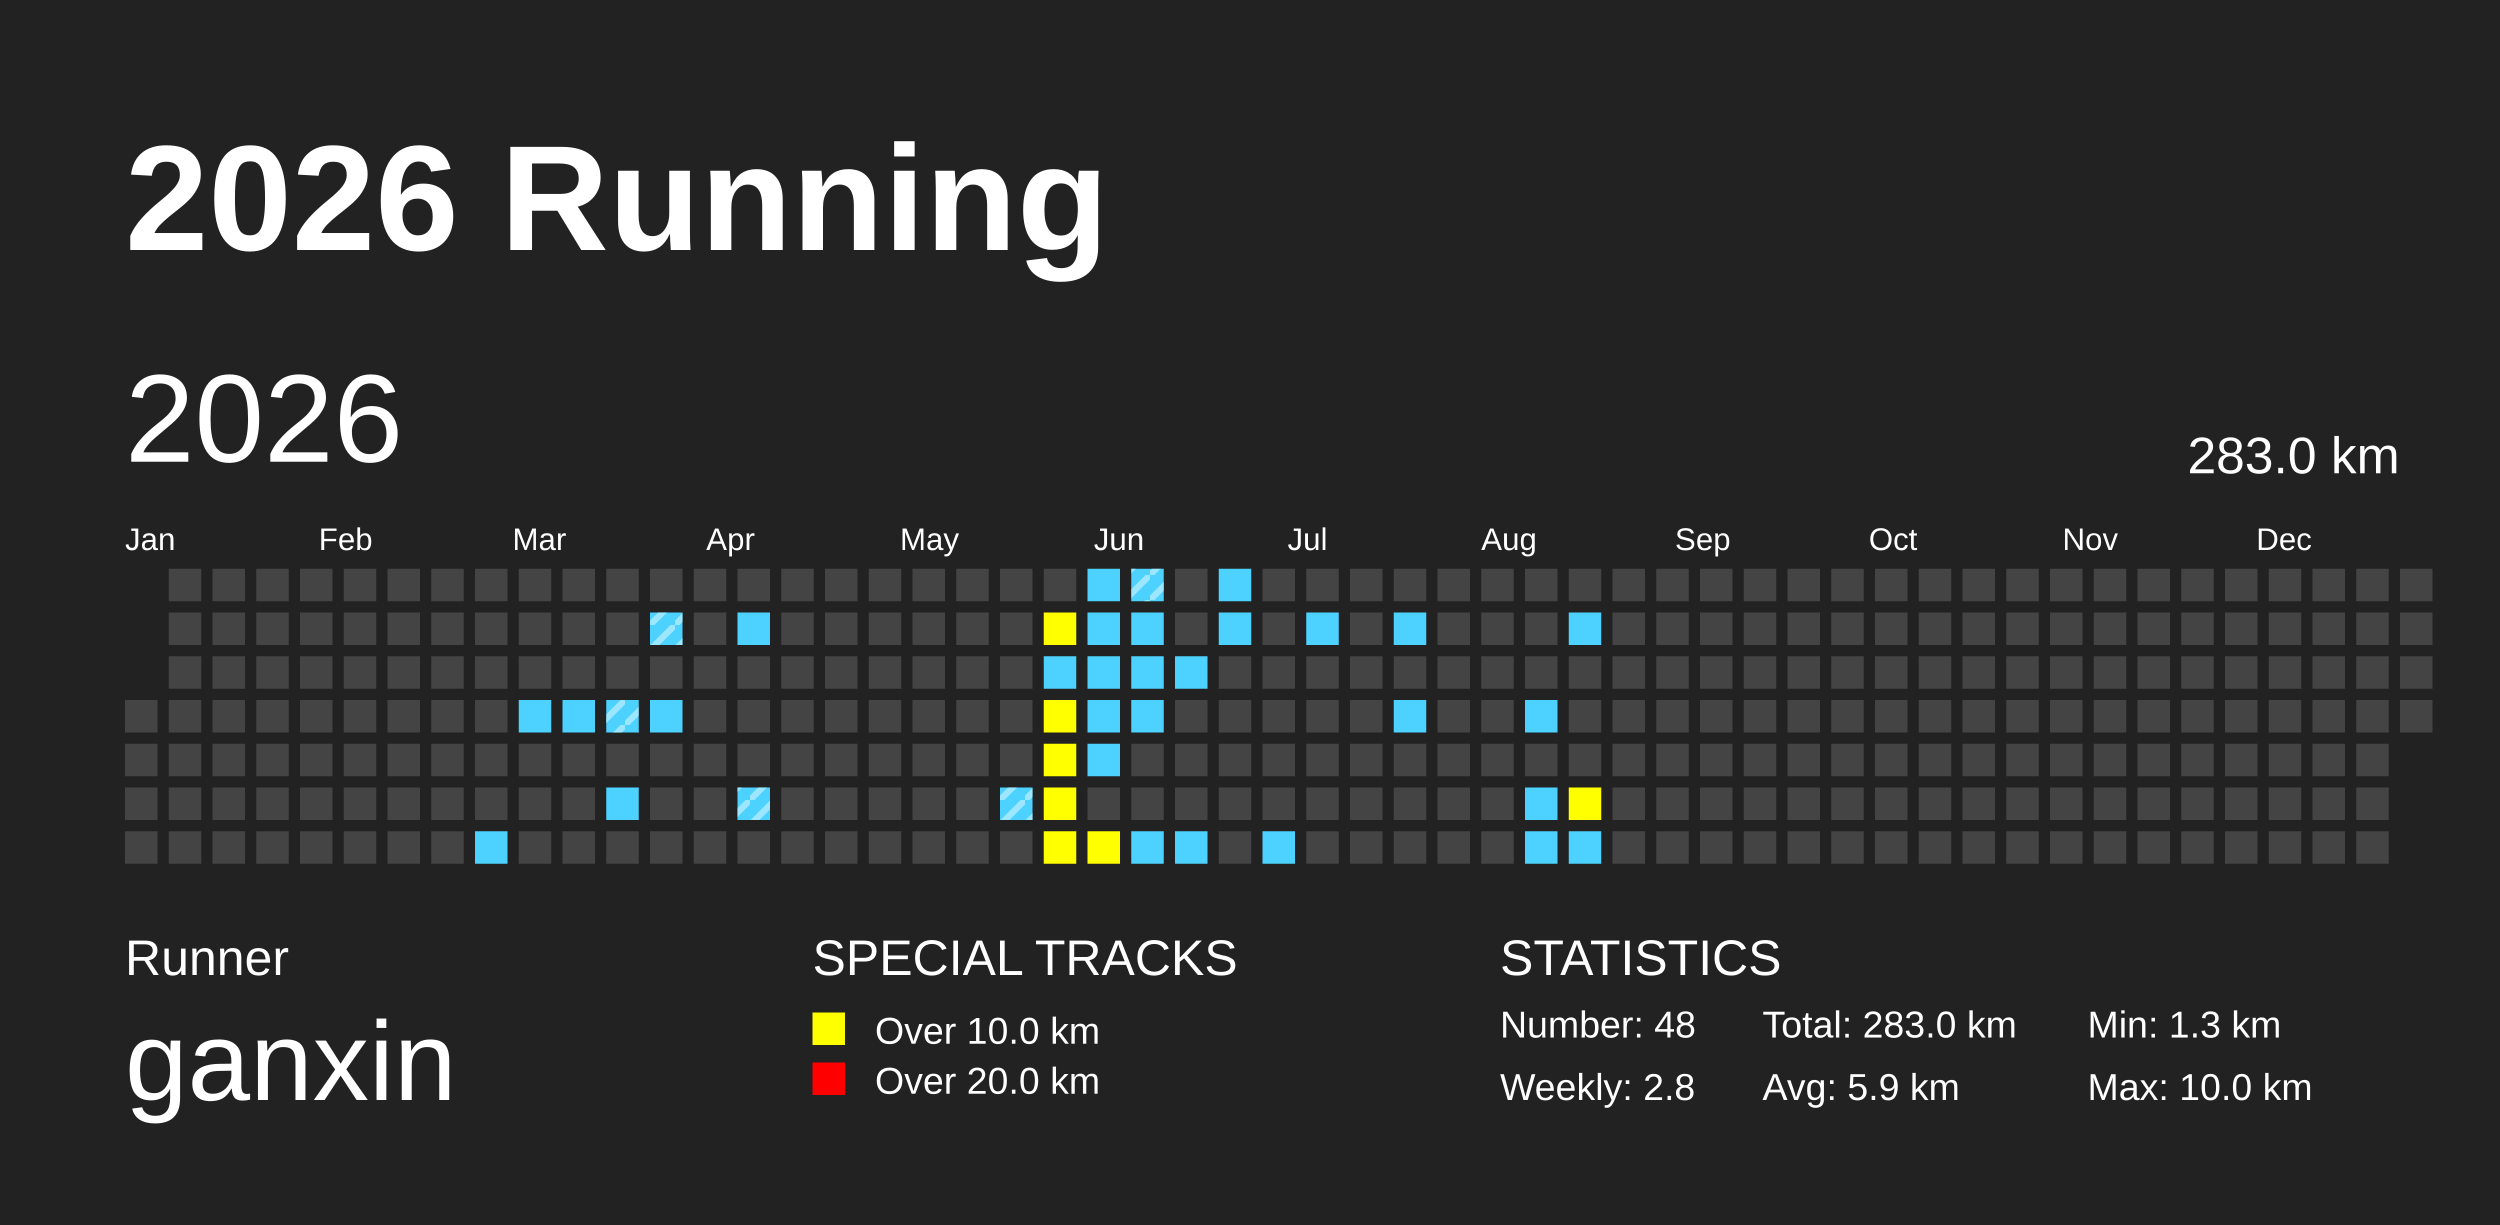
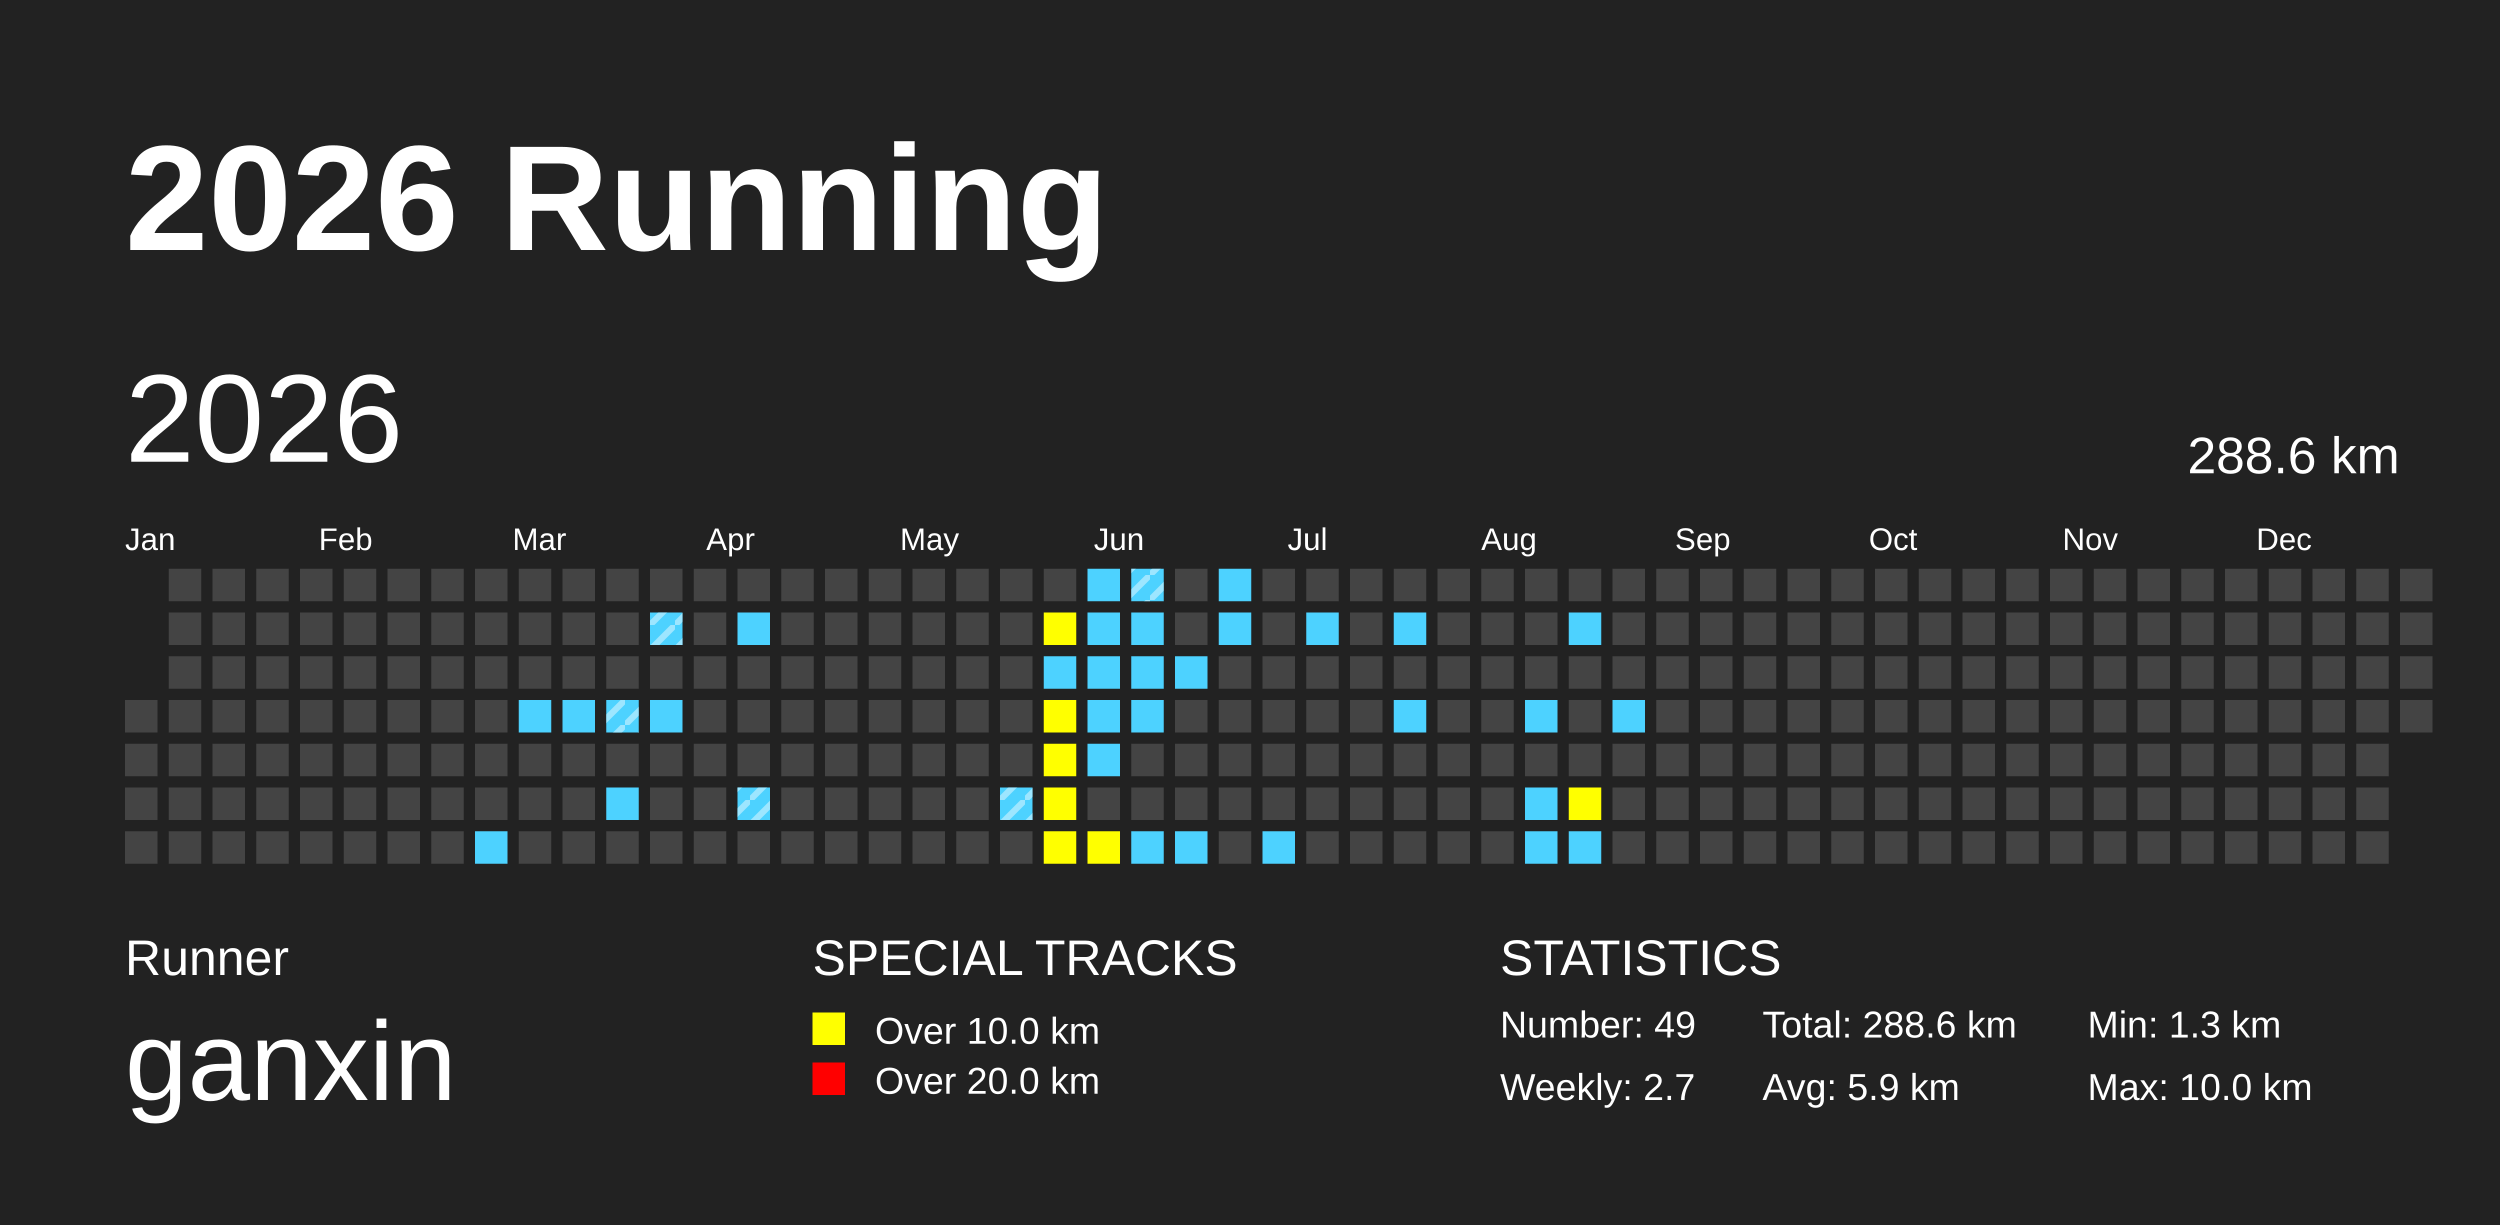
<svg xmlns="http://www.w3.org/2000/svg" baseProfile="full" height="98mm" version="1.1" viewBox="0,0,200,98" width="200mm">
  <defs>
    <pattern height="2" id="indoor-stripe" patternUnits="userSpaceOnUse" width="2">
      <line stroke="white" stroke-opacity="0.45" stroke-width="0.5" x1="0" x2="2" y1="2" y2="0" />
    </pattern>
  </defs>
  <rect fill="#222222" height="98" width="200" x="0" y="0" />
  <text fill="#FFFFFF" style="font-size:12px; font-family:Arial; font-weight:bold;" x="10" y="20">2026 Running</text>
  <text fill="#FFFFFF" style="font-size:4px; font-family:Arial" x="10" y="78">Runner</text>
  <text fill="#FFFFFF" style="font-size:9px; font-family:Arial" x="10" y="88">ganxin</text>
  <text fill="#FFFFFF" style="font-size:4px; font-family:Arial" x="65" y="78">SPECIAL TRACKS</text>
  <rect fill="yellow" height="2.6" width="2.6" x="65" y="81" />
  <text fill="#FFFFFF" style="font-size:3px; font-family:Arial" x="70" y="83.5">Over 10.0 km</text>
  <rect fill="red" height="2.6" width="2.6" x="65" y="85" />
  <text fill="#FFFFFF" style="font-size:3px; font-family:Arial" x="70" y="87.5">Over 20.0 km</text>
  <text fill="#FFFFFF" style="font-size:4px; font-family:Arial" x="120" y="78">STATISTICS</text>
-   <text fill="#FFFFFF" style="font-size:3px; font-family:Arial" x="120" y="83">Number: 48</text>
-   <text fill="#FFFFFF" style="font-size:3px; font-family:Arial" x="120" y="88">Weekly: 2.8</text>
-   <text fill="#FFFFFF" style="font-size:3px; font-family:Arial" x="141" y="83">Total: 283.0 km</text>
+   <text fill="#FFFFFF" style="font-size:3px; font-family:Arial" x="120" y="83">Number: 49</text>
+   <text fill="#FFFFFF" style="font-size:3px; font-family:Arial" x="120" y="88">Weekly: 2.7</text>
+   <text fill="#FFFFFF" style="font-size:3px; font-family:Arial" x="141" y="83">Total: 288.6 km</text>
  <text fill="#FFFFFF" style="font-size:3px; font-family:Arial" x="141" y="88">Avg: 5.9 km</text>
  <text fill="#FFFFFF" style="font-size:3px; font-family:Arial" x="167" y="83">Min: 1.3 km</text>
  <text fill="#FFFFFF" style="font-size:3px; font-family:Arial" x="167" y="88">Max: 10.0 km</text>
  <text dominant-baseline="hanging" fill="#FFFFFF" style="font-size:10.0px; font-family:Arial;" x="10" y="30">2026</text>
-   <text dominant-baseline="hanging" fill="#FFFFFF" style="font-size:4.125px; font-family:Arial;" x="175" y="35">283.0 km</text>
+   <text dominant-baseline="hanging" fill="#FFFFFF" style="font-size:4.125px; font-family:Arial;" x="175" y="35">288.6 km</text>
  <text fill="#FFFFFF" style="font-size:2.5px; font-family:Arial" x="10.0" y="44">Jan</text>
  <text fill="#FFFFFF" style="font-size:2.5px; font-family:Arial" x="25.5" y="44">Feb</text>
  <text fill="#FFFFFF" style="font-size:2.5px; font-family:Arial" x="41.0" y="44">Mar</text>
  <text fill="#FFFFFF" style="font-size:2.5px; font-family:Arial" x="56.5" y="44">Apr</text>
  <text fill="#FFFFFF" style="font-size:2.5px; font-family:Arial" x="72.0" y="44">May</text>
  <text fill="#FFFFFF" style="font-size:2.5px; font-family:Arial" x="87.5" y="44">Jun</text>
  <text fill="#FFFFFF" style="font-size:2.5px; font-family:Arial" x="103.0" y="44">Jul</text>
  <text fill="#FFFFFF" style="font-size:2.5px; font-family:Arial" x="118.5" y="44">Aug</text>
  <text fill="#FFFFFF" style="font-size:2.5px; font-family:Arial" x="134.0" y="44">Sep</text>
  <text fill="#FFFFFF" style="font-size:2.5px; font-family:Arial" x="149.5" y="44">Oct</text>
  <text fill="#FFFFFF" style="font-size:2.5px; font-family:Arial" x="165.0" y="44">Nov</text>
  <text fill="#FFFFFF" style="font-size:2.5px; font-family:Arial" x="180.5" y="44">Dec</text>
  <rect fill="#444444" height="2.6" width="2.6" x="10.0" y="56.0" />
  <rect fill="#444444" height="2.6" width="2.6" x="10.0" y="59.5" />
  <rect fill="#444444" height="2.6" width="2.6" x="10.0" y="63.0" />
  <rect fill="#444444" height="2.6" width="2.6" x="10.0" y="66.5" />
  <rect fill="#444444" height="2.6" width="2.6" x="13.5" y="45.5" />
  <rect fill="#444444" height="2.6" width="2.6" x="13.5" y="49.0" />
  <rect fill="#444444" height="2.6" width="2.6" x="13.5" y="52.5" />
  <rect fill="#444444" height="2.6" width="2.6" x="13.5" y="56.0" />
  <rect fill="#444444" height="2.6" width="2.6" x="13.5" y="59.5" />
  <rect fill="#444444" height="2.6" width="2.6" x="13.5" y="63.0" />
  <rect fill="#444444" height="2.6" width="2.6" x="13.5" y="66.5" />
  <rect fill="#444444" height="2.6" width="2.6" x="17.0" y="45.5" />
  <rect fill="#444444" height="2.6" width="2.6" x="17.0" y="49.0" />
  <rect fill="#444444" height="2.6" width="2.6" x="17.0" y="52.5" />
  <rect fill="#444444" height="2.6" width="2.6" x="17.0" y="56.0" />
  <rect fill="#444444" height="2.6" width="2.6" x="17.0" y="59.5" />
  <rect fill="#444444" height="2.6" width="2.6" x="17.0" y="63.0" />
  <rect fill="#444444" height="2.6" width="2.6" x="17.0" y="66.5" />
  <rect fill="#444444" height="2.6" width="2.6" x="20.5" y="45.5" />
  <rect fill="#444444" height="2.6" width="2.6" x="20.5" y="49.0" />
  <rect fill="#444444" height="2.6" width="2.6" x="20.5" y="52.5" />
  <rect fill="#444444" height="2.6" width="2.6" x="20.5" y="56.0" />
  <rect fill="#444444" height="2.6" width="2.6" x="20.5" y="59.5" />
  <rect fill="#444444" height="2.6" width="2.6" x="20.5" y="63.0" />
  <rect fill="#444444" height="2.6" width="2.6" x="20.5" y="66.5" />
  <rect fill="#444444" height="2.6" width="2.6" x="24.0" y="45.5" />
  <rect fill="#444444" height="2.6" width="2.6" x="24.0" y="49.0" />
  <rect fill="#444444" height="2.6" width="2.6" x="24.0" y="52.5" />
  <rect fill="#444444" height="2.6" width="2.6" x="24.0" y="56.0" />
  <rect fill="#444444" height="2.6" width="2.6" x="24.0" y="59.5" />
  <rect fill="#444444" height="2.6" width="2.6" x="24.0" y="63.0" />
  <rect fill="#444444" height="2.6" width="2.6" x="24.0" y="66.5" />
  <rect fill="#444444" height="2.6" width="2.6" x="27.5" y="45.5" />
  <rect fill="#444444" height="2.6" width="2.6" x="27.5" y="49.0" />
  <rect fill="#444444" height="2.6" width="2.6" x="27.5" y="52.5" />
  <rect fill="#444444" height="2.6" width="2.6" x="27.5" y="56.0" />
  <rect fill="#444444" height="2.6" width="2.6" x="27.5" y="59.5" />
  <rect fill="#444444" height="2.6" width="2.6" x="27.5" y="63.0" />
  <rect fill="#444444" height="2.6" width="2.6" x="27.5" y="66.5" />
  <rect fill="#444444" height="2.6" width="2.6" x="31.0" y="45.5" />
  <rect fill="#444444" height="2.6" width="2.6" x="31.0" y="49.0" />
  <rect fill="#444444" height="2.6" width="2.6" x="31.0" y="52.5" />
  <rect fill="#444444" height="2.6" width="2.6" x="31.0" y="56.0" />
  <rect fill="#444444" height="2.6" width="2.6" x="31.0" y="59.5" />
  <rect fill="#444444" height="2.6" width="2.6" x="31.0" y="63.0" />
  <rect fill="#444444" height="2.6" width="2.6" x="31.0" y="66.5" />
  <rect fill="#444444" height="2.6" width="2.6" x="34.5" y="45.5" />
  <rect fill="#444444" height="2.6" width="2.6" x="34.5" y="49.0" />
  <rect fill="#444444" height="2.6" width="2.6" x="34.5" y="52.5" />
  <rect fill="#444444" height="2.6" width="2.6" x="34.5" y="56.0" />
  <rect fill="#444444" height="2.6" width="2.6" x="34.5" y="59.5" />
  <rect fill="#444444" height="2.6" width="2.6" x="34.5" y="63.0" />
  <rect fill="#444444" height="2.6" width="2.6" x="34.5" y="66.5" />
  <rect fill="#444444" height="2.6" width="2.6" x="38.0" y="45.5" />
  <rect fill="#444444" height="2.6" width="2.6" x="38.0" y="49.0" />
  <rect fill="#444444" height="2.6" width="2.6" x="38.0" y="52.5" />
  <rect fill="#444444" height="2.6" width="2.6" x="38.0" y="56.0" />
  <rect fill="#444444" height="2.6" width="2.6" x="38.0" y="59.5" />
  <rect fill="#444444" height="2.6" width="2.6" x="38.0" y="63.0" />
  <rect fill="#4DD2FF" height="2.6" width="2.6" x="38.0" y="66.5" />
  <rect fill="#444444" height="2.6" width="2.6" x="41.5" y="45.5" />
  <rect fill="#444444" height="2.6" width="2.6" x="41.5" y="49.0" />
  <rect fill="#444444" height="2.6" width="2.6" x="41.5" y="52.5" />
  <rect fill="#4DD2FF" height="2.6" width="2.6" x="41.5" y="56.0" />
  <rect fill="#444444" height="2.6" width="2.6" x="41.5" y="59.5" />
  <rect fill="#444444" height="2.6" width="2.6" x="41.5" y="63.0" />
  <rect fill="#444444" height="2.6" width="2.6" x="41.5" y="66.5" />
  <rect fill="#444444" height="2.6" width="2.6" x="45.0" y="45.5" />
  <rect fill="#444444" height="2.6" width="2.6" x="45.0" y="49.0" />
  <rect fill="#444444" height="2.6" width="2.6" x="45.0" y="52.5" />
  <rect fill="#4DD2FF" height="2.6" width="2.6" x="45.0" y="56.0" />
  <rect fill="#444444" height="2.6" width="2.6" x="45.0" y="59.5" />
  <rect fill="#444444" height="2.6" width="2.6" x="45.0" y="63.0" />
  <rect fill="#444444" height="2.6" width="2.6" x="45.0" y="66.5" />
  <rect fill="#444444" height="2.6" width="2.6" x="48.5" y="45.5" />
  <rect fill="#444444" height="2.6" width="2.6" x="48.5" y="49.0" />
  <rect fill="#444444" height="2.6" width="2.6" x="48.5" y="52.5" />
  <rect fill="#4DD2FF" height="2.6" width="2.6" x="48.5" y="56.0" />
  <rect fill="url(#indoor-stripe)" height="2.6" style="pointer-events: none;" width="2.6" x="48.5" y="56.0" />
  <rect fill="#444444" height="2.6" width="2.6" x="48.5" y="59.5" />
  <rect fill="#4DD2FF" height="2.6" width="2.6" x="48.5" y="63.0" />
  <rect fill="#444444" height="2.6" width="2.6" x="48.5" y="66.5" />
  <rect fill="#444444" height="2.6" width="2.6" x="52.0" y="45.5" />
  <rect fill="#4DD2FF" height="2.6" width="2.6" x="52.0" y="49.0" />
  <rect fill="url(#indoor-stripe)" height="2.6" style="pointer-events: none;" width="2.6" x="52.0" y="49.0" />
  <rect fill="#444444" height="2.6" width="2.6" x="52.0" y="52.5" />
  <rect fill="#4DD2FF" height="2.6" width="2.6" x="52.0" y="56.0" />
  <rect fill="#444444" height="2.6" width="2.6" x="52.0" y="59.5" />
  <rect fill="#444444" height="2.6" width="2.6" x="52.0" y="63.0" />
  <rect fill="#444444" height="2.6" width="2.6" x="52.0" y="66.5" />
  <rect fill="#444444" height="2.6" width="2.6" x="55.5" y="45.5" />
  <rect fill="#444444" height="2.6" width="2.6" x="55.5" y="49.0" />
  <rect fill="#444444" height="2.6" width="2.6" x="55.5" y="52.5" />
  <rect fill="#444444" height="2.6" width="2.6" x="55.5" y="56.0" />
  <rect fill="#444444" height="2.6" width="2.6" x="55.5" y="59.5" />
  <rect fill="#444444" height="2.6" width="2.6" x="55.5" y="63.0" />
  <rect fill="#444444" height="2.6" width="2.6" x="55.5" y="66.5" />
  <rect fill="#444444" height="2.6" width="2.6" x="59.0" y="45.5" />
  <rect fill="#4DD2FF" height="2.6" width="2.6" x="59.0" y="49.0" />
  <rect fill="#444444" height="2.6" width="2.6" x="59.0" y="52.5" />
  <rect fill="#444444" height="2.6" width="2.6" x="59.0" y="56.0" />
  <rect fill="#444444" height="2.6" width="2.6" x="59.0" y="59.5" />
  <rect fill="#4DD2FF" height="2.6" width="2.6" x="59.0" y="63.0" />
  <rect fill="url(#indoor-stripe)" height="2.6" style="pointer-events: none;" width="2.6" x="59.0" y="63.0" />
  <rect fill="#444444" height="2.6" width="2.6" x="59.0" y="66.5" />
  <rect fill="#444444" height="2.6" width="2.6" x="62.5" y="45.5" />
  <rect fill="#444444" height="2.6" width="2.6" x="62.5" y="49.0" />
  <rect fill="#444444" height="2.6" width="2.6" x="62.5" y="52.5" />
  <rect fill="#444444" height="2.6" width="2.6" x="62.5" y="56.0" />
  <rect fill="#444444" height="2.6" width="2.6" x="62.5" y="59.5" />
  <rect fill="#444444" height="2.6" width="2.6" x="62.5" y="63.0" />
  <rect fill="#444444" height="2.6" width="2.6" x="62.5" y="66.5" />
  <rect fill="#444444" height="2.6" width="2.6" x="66.0" y="45.5" />
  <rect fill="#444444" height="2.6" width="2.6" x="66.0" y="49.0" />
  <rect fill="#444444" height="2.6" width="2.6" x="66.0" y="52.5" />
  <rect fill="#444444" height="2.6" width="2.6" x="66.0" y="56.0" />
  <rect fill="#444444" height="2.6" width="2.6" x="66.0" y="59.5" />
  <rect fill="#444444" height="2.6" width="2.6" x="66.0" y="63.0" />
  <rect fill="#444444" height="2.6" width="2.6" x="66.0" y="66.5" />
  <rect fill="#444444" height="2.6" width="2.6" x="69.5" y="45.5" />
  <rect fill="#444444" height="2.6" width="2.6" x="69.5" y="49.0" />
  <rect fill="#444444" height="2.6" width="2.6" x="69.5" y="52.5" />
  <rect fill="#444444" height="2.6" width="2.6" x="69.5" y="56.0" />
  <rect fill="#444444" height="2.6" width="2.6" x="69.5" y="59.5" />
  <rect fill="#444444" height="2.6" width="2.6" x="69.5" y="63.0" />
  <rect fill="#444444" height="2.6" width="2.6" x="69.5" y="66.5" />
  <rect fill="#444444" height="2.6" width="2.6" x="73.0" y="45.5" />
  <rect fill="#444444" height="2.6" width="2.6" x="73.0" y="49.0" />
  <rect fill="#444444" height="2.6" width="2.6" x="73.0" y="52.5" />
  <rect fill="#444444" height="2.6" width="2.6" x="73.0" y="56.0" />
  <rect fill="#444444" height="2.6" width="2.6" x="73.0" y="59.5" />
  <rect fill="#444444" height="2.6" width="2.6" x="73.0" y="63.0" />
  <rect fill="#444444" height="2.6" width="2.6" x="73.0" y="66.5" />
  <rect fill="#444444" height="2.6" width="2.6" x="76.5" y="45.5" />
  <rect fill="#444444" height="2.6" width="2.6" x="76.5" y="49.0" />
  <rect fill="#444444" height="2.6" width="2.6" x="76.5" y="52.5" />
  <rect fill="#444444" height="2.6" width="2.6" x="76.5" y="56.0" />
  <rect fill="#444444" height="2.6" width="2.6" x="76.5" y="59.5" />
  <rect fill="#444444" height="2.6" width="2.6" x="76.5" y="63.0" />
  <rect fill="#444444" height="2.6" width="2.6" x="76.5" y="66.5" />
  <rect fill="#444444" height="2.6" width="2.6" x="80.0" y="45.5" />
  <rect fill="#444444" height="2.6" width="2.6" x="80.0" y="49.0" />
  <rect fill="#444444" height="2.6" width="2.6" x="80.0" y="52.5" />
  <rect fill="#444444" height="2.6" width="2.6" x="80.0" y="56.0" />
  <rect fill="#444444" height="2.6" width="2.6" x="80.0" y="59.5" />
  <rect fill="#4DD2FF" height="2.6" width="2.6" x="80.0" y="63.0" />
  <rect fill="url(#indoor-stripe)" height="2.6" style="pointer-events: none;" width="2.6" x="80.0" y="63.0" />
  <rect fill="#444444" height="2.6" width="2.6" x="80.0" y="66.5" />
  <rect fill="#444444" height="2.6" width="2.6" x="83.5" y="45.5" />
  <rect fill="yellow" height="2.6" width="2.6" x="83.5" y="49.0" />
  <rect fill="#4DD2FF" height="2.6" width="2.6" x="83.5" y="52.5" />
  <rect fill="yellow" height="2.6" width="2.6" x="83.5" y="56.0" />
  <rect fill="yellow" height="2.6" width="2.6" x="83.5" y="59.5" />
  <rect fill="yellow" height="2.6" width="2.6" x="83.5" y="63.0" />
  <rect fill="yellow" height="2.6" width="2.6" x="83.5" y="66.5" />
  <rect fill="#4DD2FF" height="2.6" width="2.6" x="87.0" y="45.5" />
  <rect fill="#4DD2FF" height="2.6" width="2.6" x="87.0" y="49.0" />
  <rect fill="#4DD2FF" height="2.6" width="2.6" x="87.0" y="52.5" />
  <rect fill="#4DD2FF" height="2.6" width="2.6" x="87.0" y="56.0" />
  <rect fill="#4DD2FF" height="2.6" width="2.6" x="87.0" y="59.5" />
  <rect fill="#444444" height="2.6" width="2.6" x="87.0" y="63.0" />
  <rect fill="yellow" height="2.6" width="2.6" x="87.0" y="66.5" />
  <rect fill="#4DD2FF" height="2.6" width="2.6" x="90.5" y="45.5" />
  <rect fill="url(#indoor-stripe)" height="2.6" style="pointer-events: none;" width="2.6" x="90.5" y="45.5" />
  <rect fill="#4DD2FF" height="2.6" width="2.6" x="90.5" y="49.0" />
  <rect fill="#4DD2FF" height="2.6" width="2.6" x="90.5" y="52.5" />
  <rect fill="#4DD2FF" height="2.6" width="2.6" x="90.5" y="56.0" />
  <rect fill="#444444" height="2.6" width="2.6" x="90.5" y="59.5" />
  <rect fill="#444444" height="2.6" width="2.6" x="90.5" y="63.0" />
  <rect fill="#4DD2FF" height="2.6" width="2.6" x="90.5" y="66.5" />
  <rect fill="#444444" height="2.6" width="2.6" x="94.0" y="45.5" />
  <rect fill="#444444" height="2.6" width="2.6" x="94.0" y="49.0" />
  <rect fill="#4DD2FF" height="2.6" width="2.6" x="94.0" y="52.5" />
  <rect fill="#444444" height="2.6" width="2.6" x="94.0" y="56.0" />
  <rect fill="#444444" height="2.6" width="2.6" x="94.0" y="59.5" />
  <rect fill="#444444" height="2.6" width="2.6" x="94.0" y="63.0" />
  <rect fill="#4DD2FF" height="2.6" width="2.6" x="94.0" y="66.5" />
  <rect fill="#4DD2FF" height="2.6" width="2.6" x="97.5" y="45.5" />
  <rect fill="#4DD2FF" height="2.6" width="2.6" x="97.5" y="49.0" />
  <rect fill="#444444" height="2.6" width="2.6" x="97.5" y="52.5" />
  <rect fill="#444444" height="2.6" width="2.6" x="97.5" y="56.0" />
  <rect fill="#444444" height="2.6" width="2.6" x="97.5" y="59.5" />
  <rect fill="#444444" height="2.6" width="2.6" x="97.5" y="63.0" />
  <rect fill="#444444" height="2.6" width="2.6" x="97.5" y="66.5" />
  <rect fill="#444444" height="2.6" width="2.6" x="101.0" y="45.5" />
  <rect fill="#444444" height="2.6" width="2.6" x="101.0" y="49.0" />
  <rect fill="#444444" height="2.6" width="2.6" x="101.0" y="52.5" />
  <rect fill="#444444" height="2.6" width="2.6" x="101.0" y="56.0" />
  <rect fill="#444444" height="2.6" width="2.6" x="101.0" y="59.5" />
  <rect fill="#444444" height="2.6" width="2.6" x="101.0" y="63.0" />
  <rect fill="#4DD2FF" height="2.6" width="2.6" x="101.0" y="66.5" />
  <rect fill="#444444" height="2.6" width="2.6" x="104.5" y="45.5" />
  <rect fill="#4DD2FF" height="2.6" width="2.6" x="104.5" y="49.0" />
  <rect fill="#444444" height="2.6" width="2.6" x="104.5" y="52.5" />
  <rect fill="#444444" height="2.6" width="2.6" x="104.5" y="56.0" />
  <rect fill="#444444" height="2.6" width="2.6" x="104.5" y="59.5" />
  <rect fill="#444444" height="2.6" width="2.6" x="104.5" y="63.0" />
  <rect fill="#444444" height="2.6" width="2.6" x="104.5" y="66.5" />
  <rect fill="#444444" height="2.6" width="2.6" x="108.0" y="45.5" />
  <rect fill="#444444" height="2.6" width="2.6" x="108.0" y="49.0" />
  <rect fill="#444444" height="2.6" width="2.6" x="108.0" y="52.5" />
  <rect fill="#444444" height="2.6" width="2.6" x="108.0" y="56.0" />
  <rect fill="#444444" height="2.6" width="2.6" x="108.0" y="59.5" />
  <rect fill="#444444" height="2.6" width="2.6" x="108.0" y="63.0" />
  <rect fill="#444444" height="2.6" width="2.6" x="108.0" y="66.5" />
  <rect fill="#444444" height="2.6" width="2.6" x="111.5" y="45.5" />
  <rect fill="#4DD2FF" height="2.6" width="2.6" x="111.5" y="49.0" />
  <rect fill="#444444" height="2.6" width="2.6" x="111.5" y="52.5" />
  <rect fill="#4DD2FF" height="2.6" width="2.6" x="111.5" y="56.0" />
  <rect fill="#444444" height="2.6" width="2.6" x="111.5" y="59.5" />
  <rect fill="#444444" height="2.6" width="2.6" x="111.5" y="63.0" />
  <rect fill="#444444" height="2.6" width="2.6" x="111.5" y="66.5" />
  <rect fill="#444444" height="2.6" width="2.6" x="115.0" y="45.5" />
  <rect fill="#444444" height="2.6" width="2.6" x="115.0" y="49.0" />
  <rect fill="#444444" height="2.6" width="2.6" x="115.0" y="52.5" />
  <rect fill="#444444" height="2.6" width="2.6" x="115.0" y="56.0" />
  <rect fill="#444444" height="2.6" width="2.6" x="115.0" y="59.5" />
  <rect fill="#444444" height="2.6" width="2.6" x="115.0" y="63.0" />
  <rect fill="#444444" height="2.6" width="2.6" x="115.0" y="66.5" />
  <rect fill="#444444" height="2.6" width="2.6" x="118.5" y="45.5" />
  <rect fill="#444444" height="2.6" width="2.6" x="118.5" y="49.0" />
  <rect fill="#444444" height="2.6" width="2.6" x="118.5" y="52.5" />
  <rect fill="#444444" height="2.6" width="2.6" x="118.5" y="56.0" />
  <rect fill="#444444" height="2.6" width="2.6" x="118.5" y="59.5" />
  <rect fill="#444444" height="2.6" width="2.6" x="118.5" y="63.0" />
  <rect fill="#444444" height="2.6" width="2.6" x="118.5" y="66.5" />
  <rect fill="#444444" height="2.6" width="2.6" x="122.0" y="45.5" />
  <rect fill="#444444" height="2.6" width="2.6" x="122.0" y="49.0" />
  <rect fill="#444444" height="2.6" width="2.6" x="122.0" y="52.5" />
  <rect fill="#4DD2FF" height="2.6" width="2.6" x="122.0" y="56.0" />
  <rect fill="#444444" height="2.6" width="2.6" x="122.0" y="59.5" />
  <rect fill="#4DD2FF" height="2.6" width="2.6" x="122.0" y="63.0" />
  <rect fill="#4DD2FF" height="2.6" width="2.6" x="122.0" y="66.5" />
  <rect fill="#444444" height="2.6" width="2.6" x="125.5" y="45.5" />
  <rect fill="#4DD2FF" height="2.6" width="2.6" x="125.5" y="49.0" />
  <rect fill="#444444" height="2.6" width="2.6" x="125.5" y="52.5" />
  <rect fill="#444444" height="2.6" width="2.6" x="125.5" y="56.0" />
  <rect fill="#444444" height="2.6" width="2.6" x="125.5" y="59.5" />
  <rect fill="yellow" height="2.6" width="2.6" x="125.5" y="63.0" />
  <rect fill="#4DD2FF" height="2.6" width="2.6" x="125.5" y="66.5" />
  <rect fill="#444444" height="2.6" width="2.6" x="129.0" y="45.5" />
  <rect fill="#444444" height="2.6" width="2.6" x="129.0" y="49.0" />
  <rect fill="#444444" height="2.6" width="2.6" x="129.0" y="52.5" />
-   <rect fill="#444444" height="2.6" width="2.6" x="129.0" y="56.0" />
+   <rect fill="#4DD2FF" height="2.6" width="2.6" x="129.0" y="56.0" />
  <rect fill="#444444" height="2.6" width="2.6" x="129.0" y="59.5" />
  <rect fill="#444444" height="2.6" width="2.6" x="129.0" y="63.0" />
  <rect fill="#444444" height="2.6" width="2.6" x="129.0" y="66.5" />
  <rect fill="#444444" height="2.6" width="2.6" x="132.5" y="45.5" />
  <rect fill="#444444" height="2.6" width="2.6" x="132.5" y="49.0" />
  <rect fill="#444444" height="2.6" width="2.6" x="132.5" y="52.5" />
  <rect fill="#444444" height="2.6" width="2.6" x="132.5" y="56.0" />
  <rect fill="#444444" height="2.6" width="2.6" x="132.5" y="59.5" />
  <rect fill="#444444" height="2.6" width="2.6" x="132.5" y="63.0" />
  <rect fill="#444444" height="2.6" width="2.6" x="132.5" y="66.5" />
  <rect fill="#444444" height="2.6" width="2.6" x="136.0" y="45.5" />
  <rect fill="#444444" height="2.6" width="2.6" x="136.0" y="49.0" />
  <rect fill="#444444" height="2.6" width="2.6" x="136.0" y="52.5" />
  <rect fill="#444444" height="2.6" width="2.6" x="136.0" y="56.0" />
  <rect fill="#444444" height="2.6" width="2.6" x="136.0" y="59.5" />
  <rect fill="#444444" height="2.6" width="2.6" x="136.0" y="63.0" />
  <rect fill="#444444" height="2.6" width="2.6" x="136.0" y="66.5" />
  <rect fill="#444444" height="2.6" width="2.6" x="139.5" y="45.5" />
  <rect fill="#444444" height="2.6" width="2.6" x="139.5" y="49.0" />
  <rect fill="#444444" height="2.6" width="2.6" x="139.5" y="52.5" />
  <rect fill="#444444" height="2.6" width="2.6" x="139.5" y="56.0" />
  <rect fill="#444444" height="2.6" width="2.6" x="139.5" y="59.5" />
  <rect fill="#444444" height="2.6" width="2.6" x="139.5" y="63.0" />
  <rect fill="#444444" height="2.6" width="2.6" x="139.5" y="66.5" />
  <rect fill="#444444" height="2.6" width="2.6" x="143.0" y="45.5" />
  <rect fill="#444444" height="2.6" width="2.6" x="143.0" y="49.0" />
  <rect fill="#444444" height="2.6" width="2.6" x="143.0" y="52.5" />
  <rect fill="#444444" height="2.6" width="2.6" x="143.0" y="56.0" />
  <rect fill="#444444" height="2.6" width="2.6" x="143.0" y="59.5" />
  <rect fill="#444444" height="2.6" width="2.6" x="143.0" y="63.0" />
  <rect fill="#444444" height="2.6" width="2.6" x="143.0" y="66.5" />
  <rect fill="#444444" height="2.6" width="2.6" x="146.5" y="45.5" />
  <rect fill="#444444" height="2.6" width="2.6" x="146.5" y="49.0" />
  <rect fill="#444444" height="2.6" width="2.6" x="146.5" y="52.5" />
  <rect fill="#444444" height="2.6" width="2.6" x="146.5" y="56.0" />
  <rect fill="#444444" height="2.6" width="2.6" x="146.5" y="59.5" />
  <rect fill="#444444" height="2.6" width="2.6" x="146.5" y="63.0" />
  <rect fill="#444444" height="2.6" width="2.6" x="146.5" y="66.5" />
  <rect fill="#444444" height="2.6" width="2.6" x="150.0" y="45.5" />
  <rect fill="#444444" height="2.6" width="2.6" x="150.0" y="49.0" />
  <rect fill="#444444" height="2.6" width="2.6" x="150.0" y="52.5" />
  <rect fill="#444444" height="2.6" width="2.6" x="150.0" y="56.0" />
  <rect fill="#444444" height="2.6" width="2.6" x="150.0" y="59.5" />
  <rect fill="#444444" height="2.6" width="2.6" x="150.0" y="63.0" />
  <rect fill="#444444" height="2.6" width="2.6" x="150.0" y="66.5" />
  <rect fill="#444444" height="2.6" width="2.6" x="153.5" y="45.5" />
  <rect fill="#444444" height="2.6" width="2.6" x="153.5" y="49.0" />
  <rect fill="#444444" height="2.6" width="2.6" x="153.5" y="52.5" />
  <rect fill="#444444" height="2.6" width="2.6" x="153.5" y="56.0" />
  <rect fill="#444444" height="2.6" width="2.6" x="153.5" y="59.5" />
  <rect fill="#444444" height="2.6" width="2.6" x="153.5" y="63.0" />
  <rect fill="#444444" height="2.6" width="2.6" x="153.5" y="66.5" />
  <rect fill="#444444" height="2.6" width="2.6" x="157.0" y="45.5" />
  <rect fill="#444444" height="2.6" width="2.6" x="157.0" y="49.0" />
  <rect fill="#444444" height="2.6" width="2.6" x="157.0" y="52.5" />
  <rect fill="#444444" height="2.6" width="2.6" x="157.0" y="56.0" />
  <rect fill="#444444" height="2.6" width="2.6" x="157.0" y="59.5" />
  <rect fill="#444444" height="2.6" width="2.6" x="157.0" y="63.0" />
  <rect fill="#444444" height="2.6" width="2.6" x="157.0" y="66.5" />
  <rect fill="#444444" height="2.6" width="2.6" x="160.5" y="45.5" />
  <rect fill="#444444" height="2.6" width="2.6" x="160.5" y="49.0" />
  <rect fill="#444444" height="2.6" width="2.6" x="160.5" y="52.5" />
  <rect fill="#444444" height="2.6" width="2.6" x="160.5" y="56.0" />
  <rect fill="#444444" height="2.6" width="2.6" x="160.5" y="59.5" />
  <rect fill="#444444" height="2.6" width="2.6" x="160.5" y="63.0" />
  <rect fill="#444444" height="2.6" width="2.6" x="160.5" y="66.5" />
  <rect fill="#444444" height="2.6" width="2.6" x="164.0" y="45.5" />
  <rect fill="#444444" height="2.6" width="2.6" x="164.0" y="49.0" />
  <rect fill="#444444" height="2.6" width="2.6" x="164.0" y="52.5" />
  <rect fill="#444444" height="2.6" width="2.6" x="164.0" y="56.0" />
  <rect fill="#444444" height="2.6" width="2.6" x="164.0" y="59.5" />
  <rect fill="#444444" height="2.6" width="2.6" x="164.0" y="63.0" />
  <rect fill="#444444" height="2.6" width="2.6" x="164.0" y="66.5" />
  <rect fill="#444444" height="2.6" width="2.6" x="167.5" y="45.5" />
  <rect fill="#444444" height="2.6" width="2.6" x="167.5" y="49.0" />
  <rect fill="#444444" height="2.6" width="2.6" x="167.5" y="52.5" />
  <rect fill="#444444" height="2.6" width="2.6" x="167.5" y="56.0" />
  <rect fill="#444444" height="2.6" width="2.6" x="167.5" y="59.5" />
  <rect fill="#444444" height="2.6" width="2.6" x="167.5" y="63.0" />
  <rect fill="#444444" height="2.6" width="2.6" x="167.5" y="66.5" />
  <rect fill="#444444" height="2.6" width="2.6" x="171.0" y="45.5" />
  <rect fill="#444444" height="2.6" width="2.6" x="171.0" y="49.0" />
  <rect fill="#444444" height="2.6" width="2.6" x="171.0" y="52.5" />
  <rect fill="#444444" height="2.6" width="2.6" x="171.0" y="56.0" />
  <rect fill="#444444" height="2.6" width="2.6" x="171.0" y="59.5" />
  <rect fill="#444444" height="2.6" width="2.6" x="171.0" y="63.0" />
  <rect fill="#444444" height="2.6" width="2.6" x="171.0" y="66.5" />
  <rect fill="#444444" height="2.6" width="2.6" x="174.5" y="45.5" />
  <rect fill="#444444" height="2.6" width="2.6" x="174.5" y="49.0" />
  <rect fill="#444444" height="2.6" width="2.6" x="174.5" y="52.5" />
  <rect fill="#444444" height="2.6" width="2.6" x="174.5" y="56.0" />
  <rect fill="#444444" height="2.6" width="2.6" x="174.5" y="59.5" />
  <rect fill="#444444" height="2.6" width="2.6" x="174.5" y="63.0" />
  <rect fill="#444444" height="2.6" width="2.6" x="174.5" y="66.5" />
  <rect fill="#444444" height="2.6" width="2.6" x="178.0" y="45.5" />
  <rect fill="#444444" height="2.6" width="2.6" x="178.0" y="49.0" />
  <rect fill="#444444" height="2.6" width="2.6" x="178.0" y="52.5" />
  <rect fill="#444444" height="2.6" width="2.6" x="178.0" y="56.0" />
  <rect fill="#444444" height="2.6" width="2.6" x="178.0" y="59.5" />
  <rect fill="#444444" height="2.6" width="2.6" x="178.0" y="63.0" />
  <rect fill="#444444" height="2.6" width="2.6" x="178.0" y="66.5" />
  <rect fill="#444444" height="2.6" width="2.6" x="181.5" y="45.5" />
  <rect fill="#444444" height="2.6" width="2.6" x="181.5" y="49.0" />
  <rect fill="#444444" height="2.6" width="2.6" x="181.5" y="52.5" />
  <rect fill="#444444" height="2.6" width="2.6" x="181.5" y="56.0" />
  <rect fill="#444444" height="2.6" width="2.6" x="181.5" y="59.5" />
  <rect fill="#444444" height="2.6" width="2.6" x="181.5" y="63.0" />
  <rect fill="#444444" height="2.6" width="2.6" x="181.5" y="66.5" />
  <rect fill="#444444" height="2.6" width="2.6" x="185.0" y="45.5" />
  <rect fill="#444444" height="2.6" width="2.6" x="185.0" y="49.0" />
  <rect fill="#444444" height="2.6" width="2.6" x="185.0" y="52.5" />
  <rect fill="#444444" height="2.6" width="2.6" x="185.0" y="56.0" />
  <rect fill="#444444" height="2.6" width="2.6" x="185.0" y="59.5" />
  <rect fill="#444444" height="2.6" width="2.6" x="185.0" y="63.0" />
  <rect fill="#444444" height="2.6" width="2.6" x="185.0" y="66.5" />
  <rect fill="#444444" height="2.6" width="2.6" x="188.5" y="45.5" />
  <rect fill="#444444" height="2.6" width="2.6" x="188.5" y="49.0" />
  <rect fill="#444444" height="2.6" width="2.6" x="188.5" y="52.5" />
  <rect fill="#444444" height="2.6" width="2.6" x="188.5" y="56.0" />
  <rect fill="#444444" height="2.6" width="2.6" x="188.5" y="59.5" />
  <rect fill="#444444" height="2.6" width="2.6" x="188.5" y="63.0" />
  <rect fill="#444444" height="2.6" width="2.6" x="188.5" y="66.5" />
  <rect fill="#444444" height="2.6" width="2.6" x="192.0" y="45.5" />
  <rect fill="#444444" height="2.6" width="2.6" x="192.0" y="49.0" />
  <rect fill="#444444" height="2.6" width="2.6" x="192.0" y="52.5" />
  <rect fill="#444444" height="2.6" width="2.6" x="192.0" y="56.0" />
</svg>
